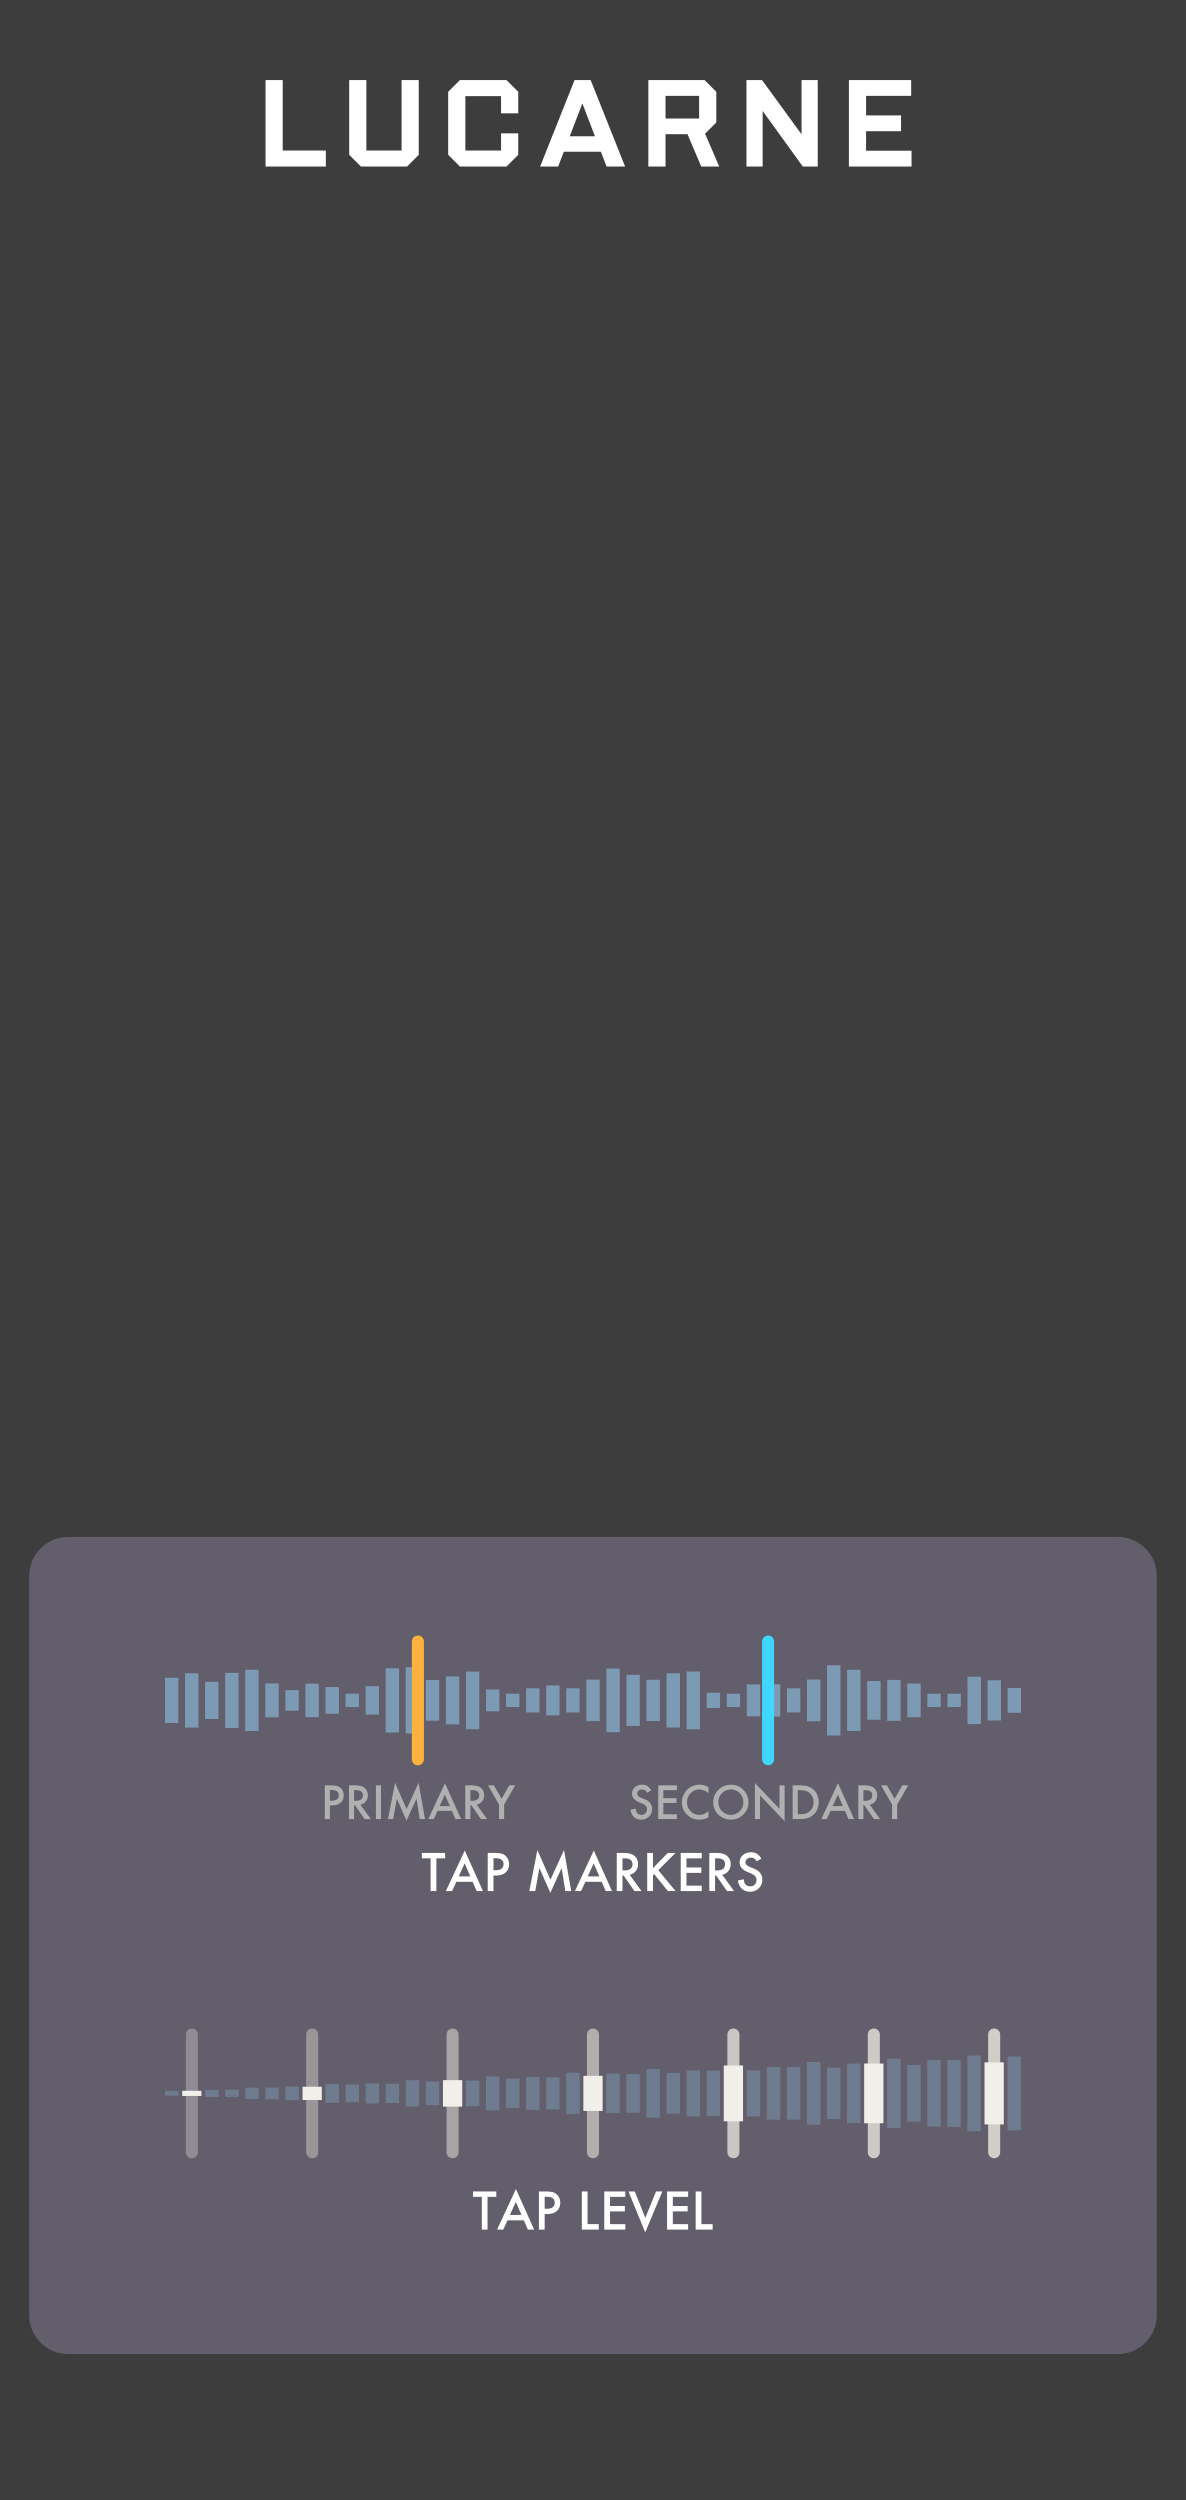
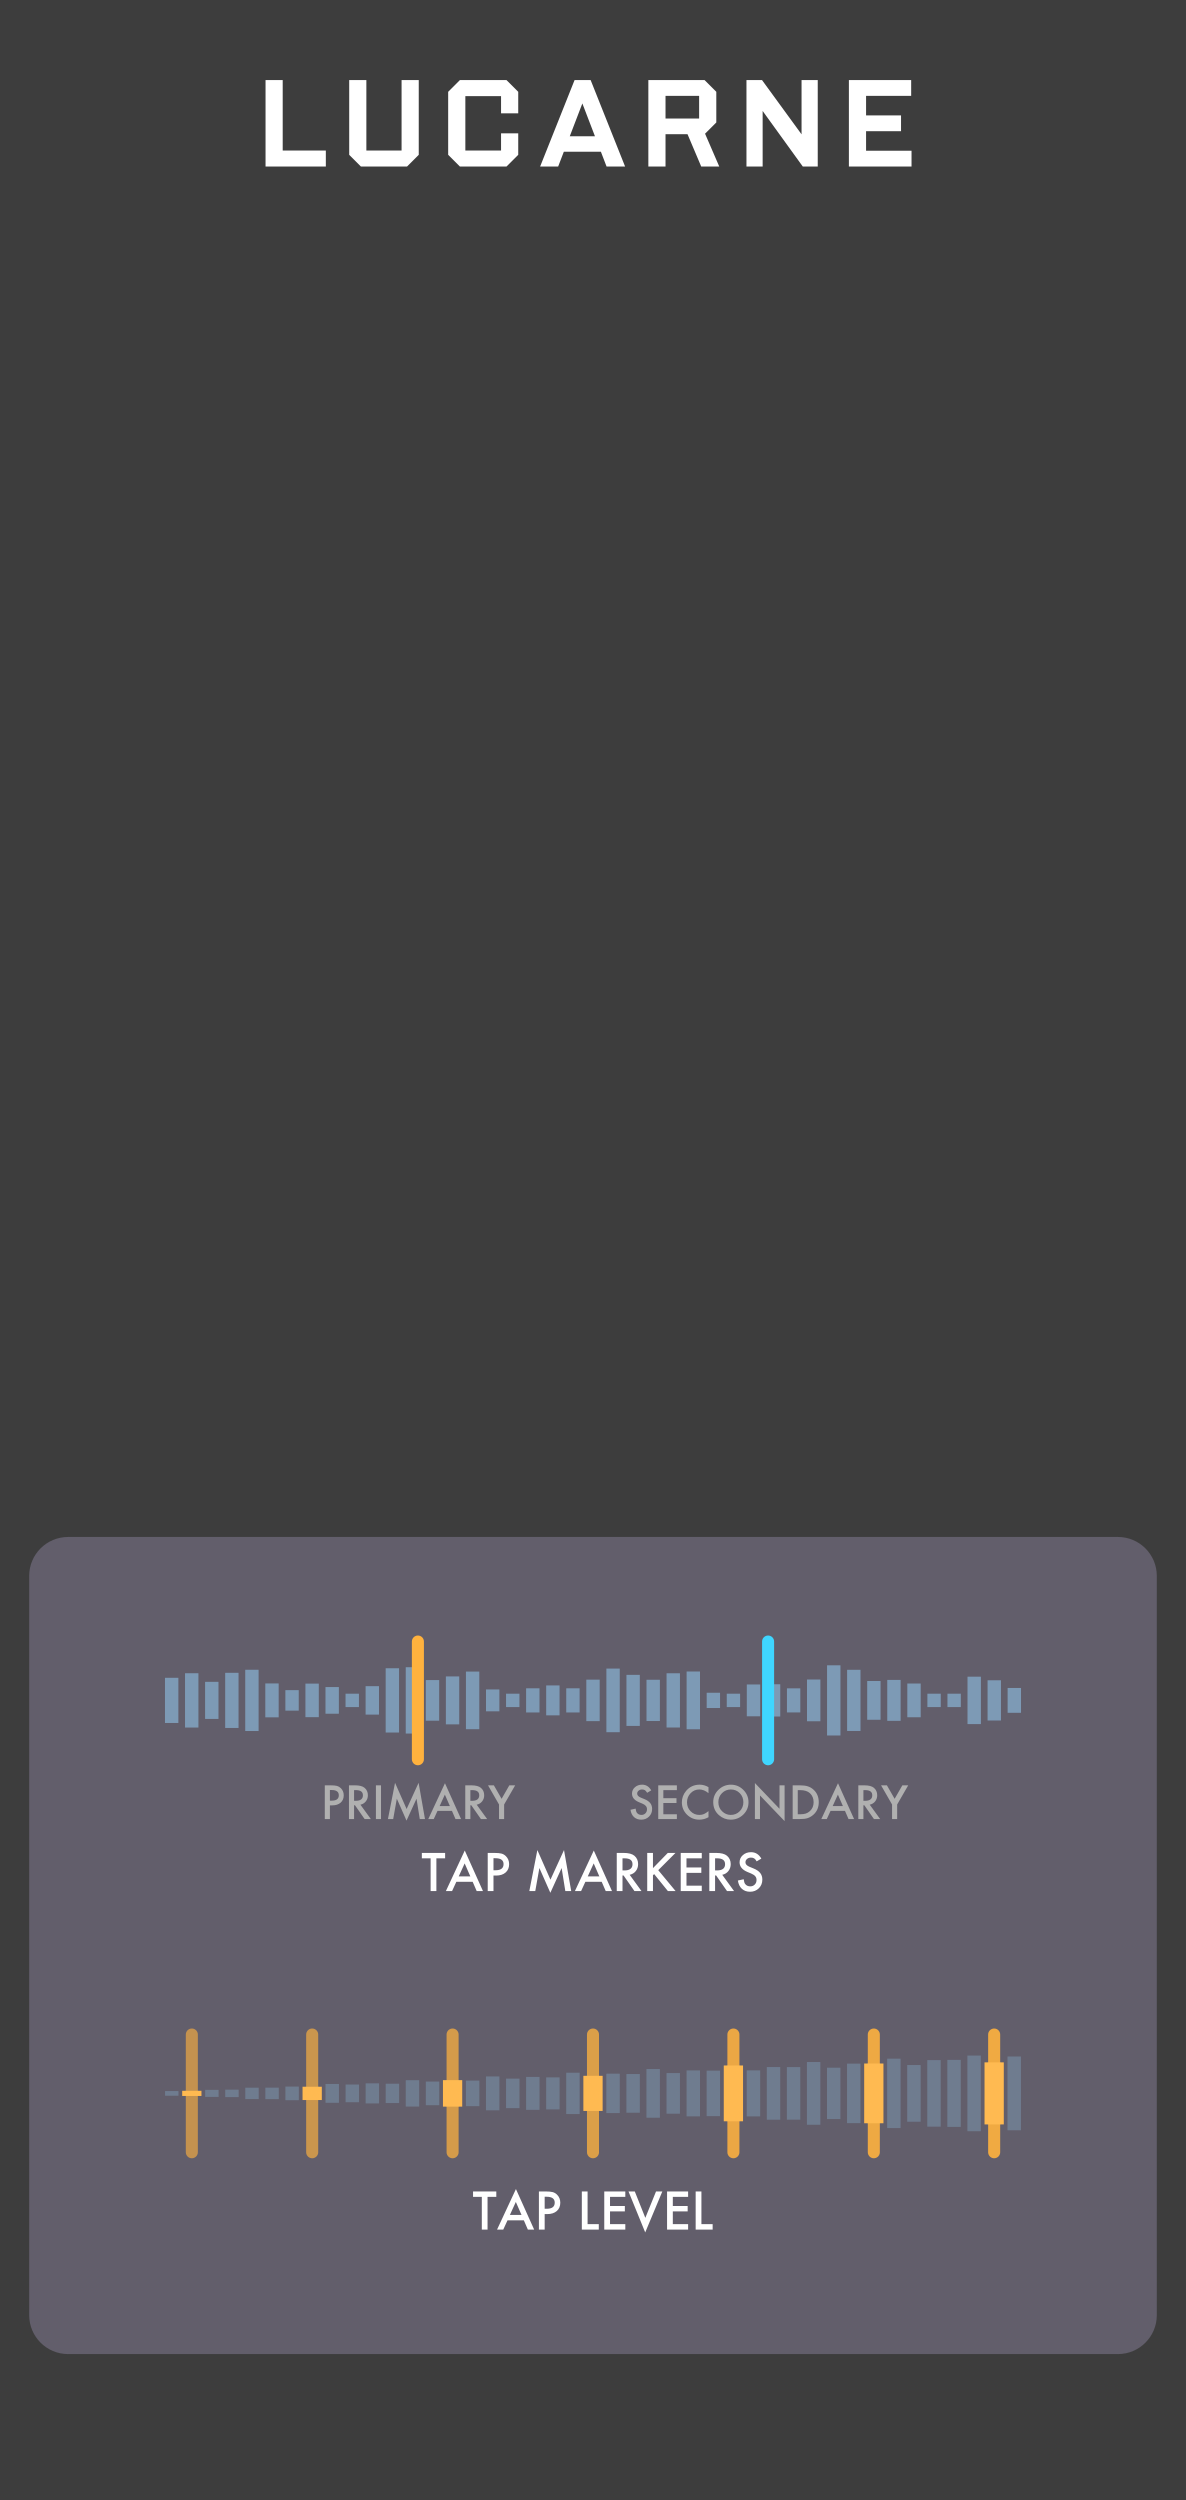
<svg xmlns="http://www.w3.org/2000/svg" version="1.1" width="60.96mm" height="128.5mm" viewBox="0 0 60.96 128.5">
  <g id="panel">
    <rect x="0" y="0" width="60.96" height="128.5" fill="#3d3d3d" />
    <rect class="zone" x="1.50" y="79.00" width="57.96" height="42.00" rx="2.00" fill="#9a8fb0" fill-opacity="0.4" />
    <path fill="#ffffff" d="M13.649 8.561H16.748V7.736H14.531V4.116H13.649Z M18.552 8.561H20.921L21.524 7.958V4.116H20.641V7.736H18.831V4.116H17.949V7.958Z M23.639 8.561H26.033L26.637 7.958V6.853H25.754V7.736H23.919V4.941H25.754V5.824H26.637V4.719L26.033 4.116H23.639L23.036 4.719V7.958Z M27.762 8.561H28.689L28.981 7.799H30.886L31.178 8.561H32.13L30.359 4.116H29.533ZM29.286 7.005 29.933 5.316 30.581 7.005Z M33.325 8.561H34.208V6.897H35.338L36.043 8.561H36.97L36.24 6.872L36.818 6.294V4.719L36.215 4.116H33.325ZM34.208 6.091V4.929H35.935V6.091Z M38.368 8.561H39.2V5.704L41.264 8.561H42.032V4.116H41.2V6.904L39.168 4.116H38.368Z M43.633 8.561H46.853V7.748H44.516V6.745H46.313V5.932H44.516V4.929H46.834V4.116H43.633Z" />
    <path fill="#b0b0b0" d="M16.957 92.796V93.5H16.695V91.766H16.992Q17.21 91.766 17.321 91.796Q17.433 91.827 17.518 91.911Q17.668 92.057 17.668 92.279Q17.668 92.517 17.508 92.657Q17.349 92.796 17.078 92.796ZM16.957 92.553H17.055Q17.415 92.553 17.415 92.276Q17.415 92.007 17.043 92.007H16.957Z M18.525 92.761 19.062 93.5H18.741L18.246 92.79H18.199V93.5H17.937V91.766H18.244Q18.588 91.766 18.74 91.895Q18.909 92.039 18.909 92.275Q18.909 92.459 18.803 92.591Q18.698 92.724 18.525 92.761ZM18.199 92.562H18.282Q18.654 92.562 18.654 92.278Q18.654 92.012 18.292 92.012H18.199Z M19.584 91.766V93.5H19.322V91.766Z M19.94 93.5 20.305 91.636 20.9 92.983 21.516 91.636 21.844 93.5H21.576L21.409 92.453L20.895 93.58L20.397 92.452L20.21 93.5Z M23.23 93.079H22.488L22.295 93.5H22.013L22.871 91.657L23.699 93.5H23.412ZM23.124 92.833 22.866 92.243 22.597 92.833Z M24.503 92.761 25.039 93.5H24.719L24.224 92.79H24.177V93.5H23.915V91.766H24.222Q24.566 91.766 24.718 91.895Q24.887 92.039 24.887 92.275Q24.887 92.459 24.781 92.591Q24.676 92.724 24.503 92.761ZM24.177 92.562H24.26Q24.632 92.562 24.632 92.278Q24.632 92.012 24.27 92.012H24.177Z M25.65 92.751 25.084 91.766H25.385L25.782 92.459L26.179 91.766H26.48L25.912 92.751V93.5H25.65Z" />
    <path fill="#b0b0b0" d="M33.474 92.024 33.262 92.15Q33.202 92.047 33.148 92.015Q33.092 91.979 33.003 91.979Q32.894 91.979 32.823 92.041Q32.751 92.102 32.751 92.194Q32.751 92.321 32.939 92.398L33.112 92.469Q33.323 92.554 33.421 92.677Q33.519 92.8 33.519 92.979Q33.519 93.218 33.359 93.374Q33.199 93.531 32.961 93.531Q32.735 93.531 32.588 93.398Q32.443 93.264 32.407 93.022L32.672 92.963Q32.69 93.116 32.735 93.174Q32.816 93.287 32.971 93.287Q33.093 93.287 33.174 93.205Q33.255 93.123 33.255 92.997Q33.255 92.946 33.241 92.904Q33.227 92.862 33.197 92.827Q33.167 92.791 33.12 92.76Q33.073 92.73 33.008 92.702L32.841 92.632Q32.485 92.481 32.485 92.192Q32.485 91.996 32.634 91.865Q32.783 91.732 33.006 91.732Q33.305 91.732 33.474 92.024Z M34.791 92.012H34.096V92.429H34.771V92.675H34.096V93.254H34.791V93.5H33.834V91.766H34.791Z M36.416 91.859V92.169Q36.189 91.979 35.947 91.979Q35.68 91.979 35.497 92.171Q35.312 92.362 35.312 92.639Q35.312 92.912 35.497 93.099Q35.681 93.287 35.948 93.287Q36.086 93.287 36.183 93.242Q36.237 93.219 36.294 93.181Q36.352 93.143 36.416 93.089V93.405Q36.192 93.531 35.945 93.531Q35.573 93.531 35.31 93.272Q35.048 93.01 35.048 92.641Q35.048 92.31 35.267 92.05Q35.537 91.732 35.965 91.732Q36.198 91.732 36.416 91.859Z M36.66 92.625Q36.66 92.259 36.928 91.996Q37.196 91.733 37.571 91.733Q37.941 91.733 38.206 91.998Q38.473 92.264 38.473 92.635Q38.473 93.009 38.205 93.27Q37.937 93.531 37.557 93.531Q37.222 93.531 36.954 93.299Q36.66 93.042 36.66 92.625ZM36.924 92.629Q36.924 92.916 37.117 93.101Q37.309 93.287 37.561 93.287Q37.834 93.287 38.021 93.098Q38.209 92.907 38.209 92.633Q38.209 92.356 38.023 92.168Q37.839 91.979 37.567 91.979Q37.297 91.979 37.11 92.168Q36.924 92.354 36.924 92.629Z M38.802 93.5V91.648L40.066 92.971V91.766H40.328V93.606L39.063 92.286V93.5Z M40.743 93.5V91.766H41.107Q41.369 91.766 41.521 91.818Q41.683 91.868 41.816 91.99Q42.084 92.234 42.084 92.633Q42.084 93.033 41.805 93.28Q41.664 93.403 41.51 93.452Q41.367 93.5 41.103 93.5ZM41.005 93.254H41.123Q41.299 93.254 41.416 93.217Q41.533 93.178 41.627 93.092Q41.82 92.916 41.82 92.633Q41.82 92.348 41.63 92.17Q41.458 92.012 41.123 92.012H41.005Z M43.432 93.079H42.69L42.497 93.5H42.215L43.073 91.657L43.9 93.5H43.614ZM43.325 92.833 43.068 92.243 42.799 92.833Z M44.704 92.761 45.241 93.5H44.921L44.426 92.79H44.379V93.5H44.117V91.766H44.424Q44.767 91.766 44.92 91.895Q45.088 92.039 45.088 92.275Q45.088 92.459 44.983 92.591Q44.877 92.724 44.704 92.761ZM44.379 92.562H44.462Q44.834 92.562 44.834 92.278Q44.834 92.012 44.472 92.012H44.379Z M45.852 92.751 45.286 91.766H45.587L45.984 92.459L46.381 91.766H46.682L46.114 92.751V93.5H45.852Z" />
    <path fill="#ffffff" d="M22.43 95.518V97.2H22.134V95.518H21.683V95.24H22.879V95.518Z M24.295 96.724H23.456L23.237 97.2H22.919L23.889 95.117L24.824 97.2H24.501ZM24.174 96.446 23.884 95.779 23.579 96.446Z M25.365 96.404V97.2H25.069V95.24H25.404Q25.651 95.24 25.776 95.274Q25.903 95.308 26 95.404Q26.169 95.569 26.169 95.82Q26.169 96.089 25.988 96.247Q25.808 96.404 25.502 96.404ZM25.365 96.13H25.476Q25.883 96.13 25.883 95.816Q25.883 95.513 25.463 95.513H25.365Z M27.207 97.2 27.62 95.093 28.293 96.616 28.99 95.093 29.36 97.2H29.057L28.868 96.017L28.288 97.29L27.724 96.016L27.513 97.2Z M30.927 96.724H30.088L29.869 97.2H29.551L30.521 95.117L31.456 97.2H31.133ZM30.806 96.446 30.516 95.779 30.211 96.446Z M32.365 96.365 32.972 97.2H32.61L32.05 96.398H31.997V97.2H31.701V95.24H32.048Q32.436 95.24 32.609 95.386Q32.799 95.548 32.799 95.815Q32.799 96.023 32.68 96.173Q32.561 96.323 32.365 96.365ZM31.997 96.14H32.091Q32.511 96.14 32.511 95.819Q32.511 95.518 32.102 95.518H31.997Z M33.562 96.022 34.325 95.24H34.72L33.834 96.127L34.725 97.2H34.329L33.623 96.328L33.562 96.389V97.2H33.267V95.24H33.562Z M36.071 95.518H35.285V95.989H36.048V96.267H35.285V96.922H36.071V97.2H34.989V95.24H36.071Z M37.123 96.365 37.73 97.2H37.368L36.809 96.398H36.755V97.2H36.459V95.24H36.806Q37.195 95.24 37.367 95.386Q37.558 95.548 37.558 95.815Q37.558 96.023 37.438 96.173Q37.319 96.323 37.123 96.365ZM36.755 96.14H36.849Q37.269 96.14 37.269 95.819Q37.269 95.518 36.861 95.518H36.755Z M39.133 95.532 38.893 95.674Q38.826 95.557 38.765 95.522Q38.701 95.481 38.601 95.481Q38.478 95.481 38.397 95.551Q38.316 95.619 38.316 95.724Q38.316 95.867 38.529 95.955L38.724 96.035Q38.963 96.131 39.073 96.27Q39.184 96.409 39.184 96.611Q39.184 96.881 39.004 97.058Q38.822 97.236 38.553 97.236Q38.298 97.236 38.131 97.084Q37.968 96.933 37.927 96.659L38.227 96.593Q38.247 96.766 38.298 96.832Q38.389 96.959 38.564 96.959Q38.703 96.959 38.794 96.866Q38.886 96.773 38.886 96.631Q38.886 96.574 38.87 96.527Q38.854 96.479 38.82 96.439Q38.787 96.399 38.733 96.364Q38.68 96.329 38.606 96.297L38.417 96.219Q38.015 96.049 38.015 95.721Q38.015 95.5 38.184 95.352Q38.352 95.202 38.604 95.202Q38.943 95.202 39.133 95.532Z" />
    <path fill="#ffffff" d="M25.06 112.918V114.6H24.765V112.918H24.314V112.64H25.51V112.918Z M26.925 114.124H26.086L25.868 114.6H25.549L26.519 112.517L27.455 114.6H27.131ZM26.805 113.846 26.514 113.179 26.209 113.846Z M27.996 113.804V114.6H27.7V112.64H28.035Q28.281 112.64 28.407 112.674Q28.534 112.708 28.63 112.804Q28.799 112.969 28.799 113.22Q28.799 113.489 28.619 113.647Q28.439 113.804 28.133 113.804ZM27.996 113.53H28.106Q28.513 113.53 28.513 113.216Q28.513 112.913 28.093 112.913H27.996Z M30.202 112.64V114.322H30.778V114.6H29.906V112.64Z M32.141 112.918H31.355V113.389H32.118V113.667H31.355V114.322H32.141V114.6H31.059V112.64H32.141Z M32.628 112.64 33.17 113.998 33.72 112.64H34.044L33.164 114.747L32.304 112.64Z M35.369 112.918H34.583V113.389H35.346V113.667H34.583V114.322H35.369V114.6H34.287V112.64H35.369Z M36.053 112.64V114.322H36.63V114.6H35.757V112.64Z" />
  </g>
  <g id="glyphs">
    <polygon points="8.48,86.239 9.168,86.239 9.168,88.561 8.48,88.561" fill="#7d9ab5" />
    <polygon points="9.511,86.004 10.199,86.004 10.199,88.796 9.511,88.796" fill="#7d9ab5" />
    <polygon points="10.542,86.447 11.23,86.447 11.23,88.353 10.542,88.353" fill="#7d9ab5" />
    <polygon points="11.574,85.983 12.261,85.983 12.261,88.817 11.574,88.817" fill="#7d9ab5" />
    <polygon points="12.605,85.826 13.292,85.826 13.292,88.974 12.605,88.974" fill="#7d9ab5" />
    <polygon points="13.636,86.529 14.324,86.529 14.324,88.271 13.636,88.271" fill="#7d9ab5" />
    <polygon points="14.668,86.873 15.355,86.873 15.355,87.927 14.668,87.927" fill="#7d9ab5" />
    <polygon points="15.699,86.538 16.386,86.538 16.386,88.262 15.699,88.262" fill="#7d9ab5" />
    <polygon points="16.73,86.715 17.418,86.715 17.418,88.085 16.73,88.085" fill="#7d9ab5" />
    <polygon points="17.761,87.056 18.449,87.056 18.449,87.744 17.761,87.744" fill="#7d9ab5" />
    <polygon points="18.792,86.669 19.48,86.669 19.48,88.131 18.792,88.131" fill="#7d9ab5" />
    <polygon points="19.824,85.748 20.511,85.748 20.511,89.052 19.824,89.052" fill="#7d9ab5" />
    <polygon points="20.855,85.695 21.542,85.695 21.542,89.105 20.855,89.105" fill="#7d9ab5" />
    <polygon points="21.886,86.356 22.574,86.356 22.574,88.444 21.886,88.444" fill="#7d9ab5" />
    <polygon points="22.918,86.168 23.605,86.168 23.605,88.632 22.918,88.632" fill="#7d9ab5" />
    <polygon points="23.949,85.919 24.636,85.919 24.636,88.881 23.949,88.881" fill="#7d9ab5" />
    <polygon points="24.98,86.838 25.668,86.838 25.668,87.962 24.98,87.962" fill="#7d9ab5" />
    <polygon points="26.011,87.056 26.699,87.056 26.699,87.744 26.011,87.744" fill="#7d9ab5" />
    <polygon points="27.042,86.779 27.73,86.779 27.73,88.021 27.042,88.021" fill="#7d9ab5" />
    <polygon points="28.074,86.631 28.761,86.631 28.761,88.169 28.074,88.169" fill="#7d9ab5" />
    <polygon points="29.105,86.779 29.792,86.779 29.792,88.021 29.105,88.021" fill="#7d9ab5" />
    <polygon points="30.136,86.334 30.824,86.334 30.824,88.466 30.136,88.466" fill="#7d9ab5" />
    <polygon points="31.168,85.765 31.855,85.765 31.855,89.035 31.168,89.035" fill="#7d9ab5" />
    <polygon points="32.199,86.088 32.886,86.088 32.886,88.712 32.199,88.712" fill="#7d9ab5" />
    <polygon points="33.23,86.34 33.918,86.34 33.918,88.46 33.23,88.46" fill="#7d9ab5" />
    <polygon points="34.261,86.006 34.949,86.006 34.949,88.794 34.261,88.794" fill="#7d9ab5" />
    <polygon points="35.292,85.915 35.98,85.915 35.98,88.885 35.292,88.885" fill="#7d9ab5" />
    <polygon points="36.324,87.008 37.011,87.008 37.011,87.792 36.324,87.792" fill="#7d9ab5" />
    <polygon points="37.355,87.056 38.042,87.056 38.042,87.744 37.355,87.744" fill="#7d9ab5" />
    <polygon points="38.386,86.582 39.074,86.582 39.074,88.218 38.386,88.218" fill="#7d9ab5" />
    <polygon points="39.418,86.571 40.105,86.571 40.105,88.229 39.418,88.229" fill="#7d9ab5" />
    <polygon points="40.449,86.781 41.136,86.781 41.136,88.019 40.449,88.019" fill="#7d9ab5" />
    <polygon points="41.48,86.327 42.168,86.327 42.168,88.473 41.48,88.473" fill="#7d9ab5" />
    <polygon points="42.511,85.596 43.199,85.596 43.199,89.204 42.511,89.204" fill="#7d9ab5" />
    <polygon points="43.542,85.828 44.23,85.828 44.23,88.972 43.542,88.972" fill="#7d9ab5" />
    <polygon points="44.574,86.404 45.261,86.404 45.261,88.396 44.574,88.396" fill="#7d9ab5" />
    <polygon points="45.605,86.348 46.292,86.348 46.292,88.452 45.605,88.452" fill="#7d9ab5" />
    <polygon points="46.636,86.533 47.324,86.533 47.324,88.267 46.636,88.267" fill="#7d9ab5" />
    <polygon points="47.668,87.056 48.355,87.056 48.355,87.744 47.668,87.744" fill="#7d9ab5" />
    <polygon points="48.699,87.056 49.386,87.056 49.386,87.744 48.699,87.744" fill="#7d9ab5" />
    <polygon points="49.73,86.182 50.418,86.182 50.418,88.618 49.73,88.618" fill="#7d9ab5" />
    <polygon points="50.761,86.366 51.449,86.366 51.449,88.434 50.761,88.434" fill="#7d9ab5" />
    <polygon points="51.792,86.762 52.48,86.762 52.48,88.038 51.792,88.038" fill="#7d9ab5" />
    <line x1="21.48" y1="84.375" x2="21.48" y2="90.425" stroke="#ffb23e" stroke-width="0.619" stroke-linecap="round" />
    <line x1="39.48" y1="84.375" x2="39.48" y2="90.425" stroke="#3fd6ff" stroke-width="0.619" stroke-linecap="round" />
    <polygon points="8.484,107.48 9.174,107.48 9.174,107.72 8.484,107.72" fill="#7d9ab5" fill-opacity="0.5" />
    <polygon points="9.515,107.467 10.205,107.467 10.205,107.733 9.515,107.733" fill="#7d9ab5" fill-opacity="0.5" />
    <polygon points="10.546,107.419 11.236,107.419 11.236,107.781 10.546,107.781" fill="#7d9ab5" fill-opacity="0.5" />
    <polygon points="11.577,107.409 12.267,107.409 12.267,107.791 11.577,107.791" fill="#7d9ab5" fill-opacity="0.5" />
    <polygon points="12.608,107.308 13.298,107.308 13.298,107.892 12.608,107.892" fill="#7d9ab5" fill-opacity="0.5" />
    <polygon points="13.639,107.305 14.329,107.305 14.329,107.895 13.639,107.895" fill="#7d9ab5" fill-opacity="0.5" />
    <polygon points="14.67,107.25 15.36,107.25 15.36,107.95 14.67,107.95" fill="#7d9ab5" fill-opacity="0.5" />
    <polygon points="15.701,107.258 16.391,107.258 16.391,107.942 15.701,107.942" fill="#7d9ab5" fill-opacity="0.5" />
    <polygon points="16.732,107.116 17.422,107.116 17.422,108.084 16.732,108.084" fill="#7d9ab5" fill-opacity="0.5" />
    <polygon points="17.763,107.146 18.453,107.146 18.453,108.054 17.763,108.054" fill="#7d9ab5" fill-opacity="0.5" />
    <polygon points="18.794,107.084 19.484,107.084 19.484,108.116 18.794,108.116" fill="#7d9ab5" fill-opacity="0.5" />
    <polygon points="19.825,107.103 20.515,107.103 20.515,108.097 19.825,108.097" fill="#7d9ab5" fill-opacity="0.5" />
    <polygon points="20.856,106.923 21.546,106.923 21.546,108.277 20.856,108.277" fill="#7d9ab5" fill-opacity="0.5" />
    <polygon points="21.887,106.992 22.577,106.992 22.577,108.208 21.887,108.208" fill="#7d9ab5" fill-opacity="0.5" />
    <polygon points="22.918,106.919 23.608,106.919 23.608,108.281 22.918,108.281" fill="#7d9ab5" fill-opacity="0.5" />
    <polygon points="23.949,106.943 24.639,106.943 24.639,108.257 23.949,108.257" fill="#7d9ab5" fill-opacity="0.5" />
    <polygon points="24.98,106.73 25.67,106.73 25.67,108.47 24.98,108.47" fill="#7d9ab5" fill-opacity="0.5" />
    <polygon points="26.011,106.842 26.701,106.842 26.701,108.358 26.011,108.358" fill="#7d9ab5" fill-opacity="0.5" />
    <polygon points="27.042,106.754 27.732,106.754 27.732,108.446 27.042,108.446" fill="#7d9ab5" fill-opacity="0.5" />
    <polygon points="28.073,106.777 28.763,106.777 28.763,108.423 28.073,108.423" fill="#7d9ab5" fill-opacity="0.5" />
    <polygon points="29.104,106.538 29.794,106.538 29.794,108.662 29.104,108.662" fill="#7d9ab5" fill-opacity="0.5" />
    <polygon points="30.135,106.697 30.825,106.697 30.825,108.503 30.135,108.503" fill="#7d9ab5" fill-opacity="0.5" />
    <polygon points="31.166,106.588 31.856,106.588 31.856,108.612 31.166,108.612" fill="#7d9ab5" fill-opacity="0.5" />
    <polygon points="32.197,106.606 32.887,106.606 32.887,108.594 32.197,108.594" fill="#7d9ab5" fill-opacity="0.5" />
    <polygon points="33.228,106.349 33.918,106.349 33.918,108.851 33.228,108.851" fill="#7d9ab5" fill-opacity="0.5" />
    <polygon points="34.259,106.556 34.949,106.556 34.949,108.644 34.259,108.644" fill="#7d9ab5" fill-opacity="0.5" />
    <polygon points="35.29,106.419 35.98,106.419 35.98,108.781 35.29,108.781" fill="#7d9ab5" fill-opacity="0.5" />
    <polygon points="36.321,106.43 37.011,106.43 37.011,108.77 36.321,108.77" fill="#7d9ab5" fill-opacity="0.5" />
    <polygon points="37.352,106.166 38.042,106.166 38.042,109.034 37.352,109.034" fill="#7d9ab5" fill-opacity="0.5" />
    <polygon points="38.383,106.417 39.073,106.417 39.073,108.783 38.383,108.783" fill="#7d9ab5" fill-opacity="0.5" />
    <polygon points="39.414,106.247 40.104,106.247 40.104,108.953 39.414,108.953" fill="#7d9ab5" fill-opacity="0.5" />
    <polygon points="40.445,106.249 41.135,106.249 41.135,108.951 40.445,108.951" fill="#7d9ab5" fill-opacity="0.5" />
    <polygon points="41.476,105.988 42.166,105.988 42.166,109.212 41.476,109.212" fill="#7d9ab5" fill-opacity="0.5" />
    <polygon points="42.507,106.28 43.197,106.28 43.197,108.92 42.507,108.92" fill="#7d9ab5" fill-opacity="0.5" />
    <polygon points="43.538,106.071 44.228,106.071 44.228,109.129 43.538,109.129" fill="#7d9ab5" fill-opacity="0.5" />
    <polygon points="44.569,106.065 45.259,106.065 45.259,109.135 44.569,109.135" fill="#7d9ab5" fill-opacity="0.5" />
    <polygon points="45.6,105.817 46.29,105.817 46.29,109.383 45.6,109.383" fill="#7d9ab5" fill-opacity="0.5" />
    <polygon points="46.631,106.143 47.321,106.143 47.321,109.057 46.631,109.057" fill="#7d9ab5" fill-opacity="0.5" />
    <polygon points="47.662,105.89 48.352,105.89 48.352,109.31 47.662,109.31" fill="#7d9ab5" fill-opacity="0.5" />
    <polygon points="48.693,105.878 49.383,105.878 49.383,109.322 48.693,109.322" fill="#7d9ab5" fill-opacity="0.5" />
    <polygon points="49.724,105.655 50.414,105.655 50.414,109.545 49.724,109.545" fill="#7d9ab5" fill-opacity="0.5" />
    <polygon points="50.755,106.005 51.445,106.005 51.445,109.195 50.755,109.195" fill="#7d9ab5" fill-opacity="0.5" />
    <polygon points="51.786,105.704 52.476,105.704 52.476,109.496 51.786,109.496" fill="#7d9ab5" fill-opacity="0.5" />
-     <line x1="9.86" y1="104.575" x2="9.86" y2="110.625" stroke="#908c91" stroke-width="0.619" stroke-linecap="round" />
-     <polygon points="9.365,107.467 10.355,107.467 10.355,107.733 9.365,107.733" fill="#f1efe9" />
-     <line x1="16.046" y1="104.575" x2="16.046" y2="110.625" stroke="#999599" stroke-width="0.619" stroke-linecap="round" />
-     <polygon points="15.551,107.258 16.541,107.258 16.541,107.942 15.551,107.942" fill="#f1efe9" />
-     <line x1="23.263" y1="104.575" x2="23.263" y2="110.625" stroke="#a8a4a5" stroke-width="0.619" stroke-linecap="round" />
-     <polygon points="22.768,106.919 23.758,106.919 23.758,108.281 22.768,108.281" fill="#f1efe9" />
-     <line x1="30.48" y1="104.575" x2="30.48" y2="110.625" stroke="#b2aead" stroke-width="0.619" stroke-linecap="round" />
-     <polygon points="29.985,106.697 30.975,106.697 30.975,108.503 29.985,108.503" fill="#f1efe9" />
-     <line x1="37.697" y1="104.575" x2="37.697" y2="110.625" stroke="#cac6c1" stroke-width="0.619" stroke-linecap="round" />
-     <polygon points="37.202,106.166 38.192,106.166 38.192,109.034 37.202,109.034" fill="#f1efe9" />
-     <line x1="44.914" y1="104.575" x2="44.914" y2="110.625" stroke="#cecac5" stroke-width="0.619" stroke-linecap="round" />
-     <polygon points="44.419,106.065 45.409,106.065 45.409,109.135 44.419,109.135" fill="#f1efe9" />
-     <line x1="51.1" y1="104.575" x2="51.1" y2="110.625" stroke="#d1cdc7" stroke-width="0.619" stroke-linecap="round" />
-     <polygon points="50.605,106.005 51.595,106.005 51.595,109.195 50.605,109.195" fill="#f1efe9" />
+     <line x1="9.86" y1="104.575" x2="9.86" y2="110.625" stroke="#c4924f" stroke-width="0.619" stroke-linecap="round" />
+     <polygon points="9.365,107.467 10.355,107.467 10.355,107.733 9.365,107.733" fill="#ffba51" />
+     <line x1="16.046" y1="104.575" x2="16.046" y2="110.625" stroke="#ca964d" stroke-width="0.619" stroke-linecap="round" />
+     <polygon points="15.551,107.258 16.541,107.258 16.541,107.942 15.551,107.942" fill="#ffba51" />
+     <line x1="23.263" y1="104.575" x2="23.263" y2="110.625" stroke="#d49b4a" stroke-width="0.619" stroke-linecap="round" />
+     <polygon points="22.768,106.919 23.758,106.919 23.758,108.281 22.768,108.281" fill="#ffba51" />
+     <line x1="30.48" y1="104.575" x2="30.48" y2="110.625" stroke="#db9f48" stroke-width="0.619" stroke-linecap="round" />
+     <polygon points="29.985,106.697 30.975,106.697 30.975,108.503 29.985,108.503" fill="#ffba51" />
+     <line x1="37.697" y1="104.575" x2="37.697" y2="110.625" stroke="#eba744" stroke-width="0.619" stroke-linecap="round" />
+     <polygon points="37.202,106.166 38.192,106.166 38.192,109.034 37.202,109.034" fill="#ffba51" />
+     <line x1="44.914" y1="104.575" x2="44.914" y2="110.625" stroke="#eea943" stroke-width="0.619" stroke-linecap="round" />
+     <polygon points="44.419,106.065 45.409,106.065 45.409,109.135 44.419,109.135" fill="#ffba51" />
+     <line x1="51.1" y1="104.575" x2="51.1" y2="110.625" stroke="#f0aa42" stroke-width="0.619" stroke-linecap="round" />
+     <polygon points="50.605,106.005 51.595,106.005 51.595,109.195 50.605,109.195" fill="#ffba51" />
  </g>
  <g id="components" style="display:none">
    <rect id="SCREEN#Widget" x="3.48" y="14.0" width="54.0" height="60.0" fill="#ffff00" />
  </g>
</svg>
